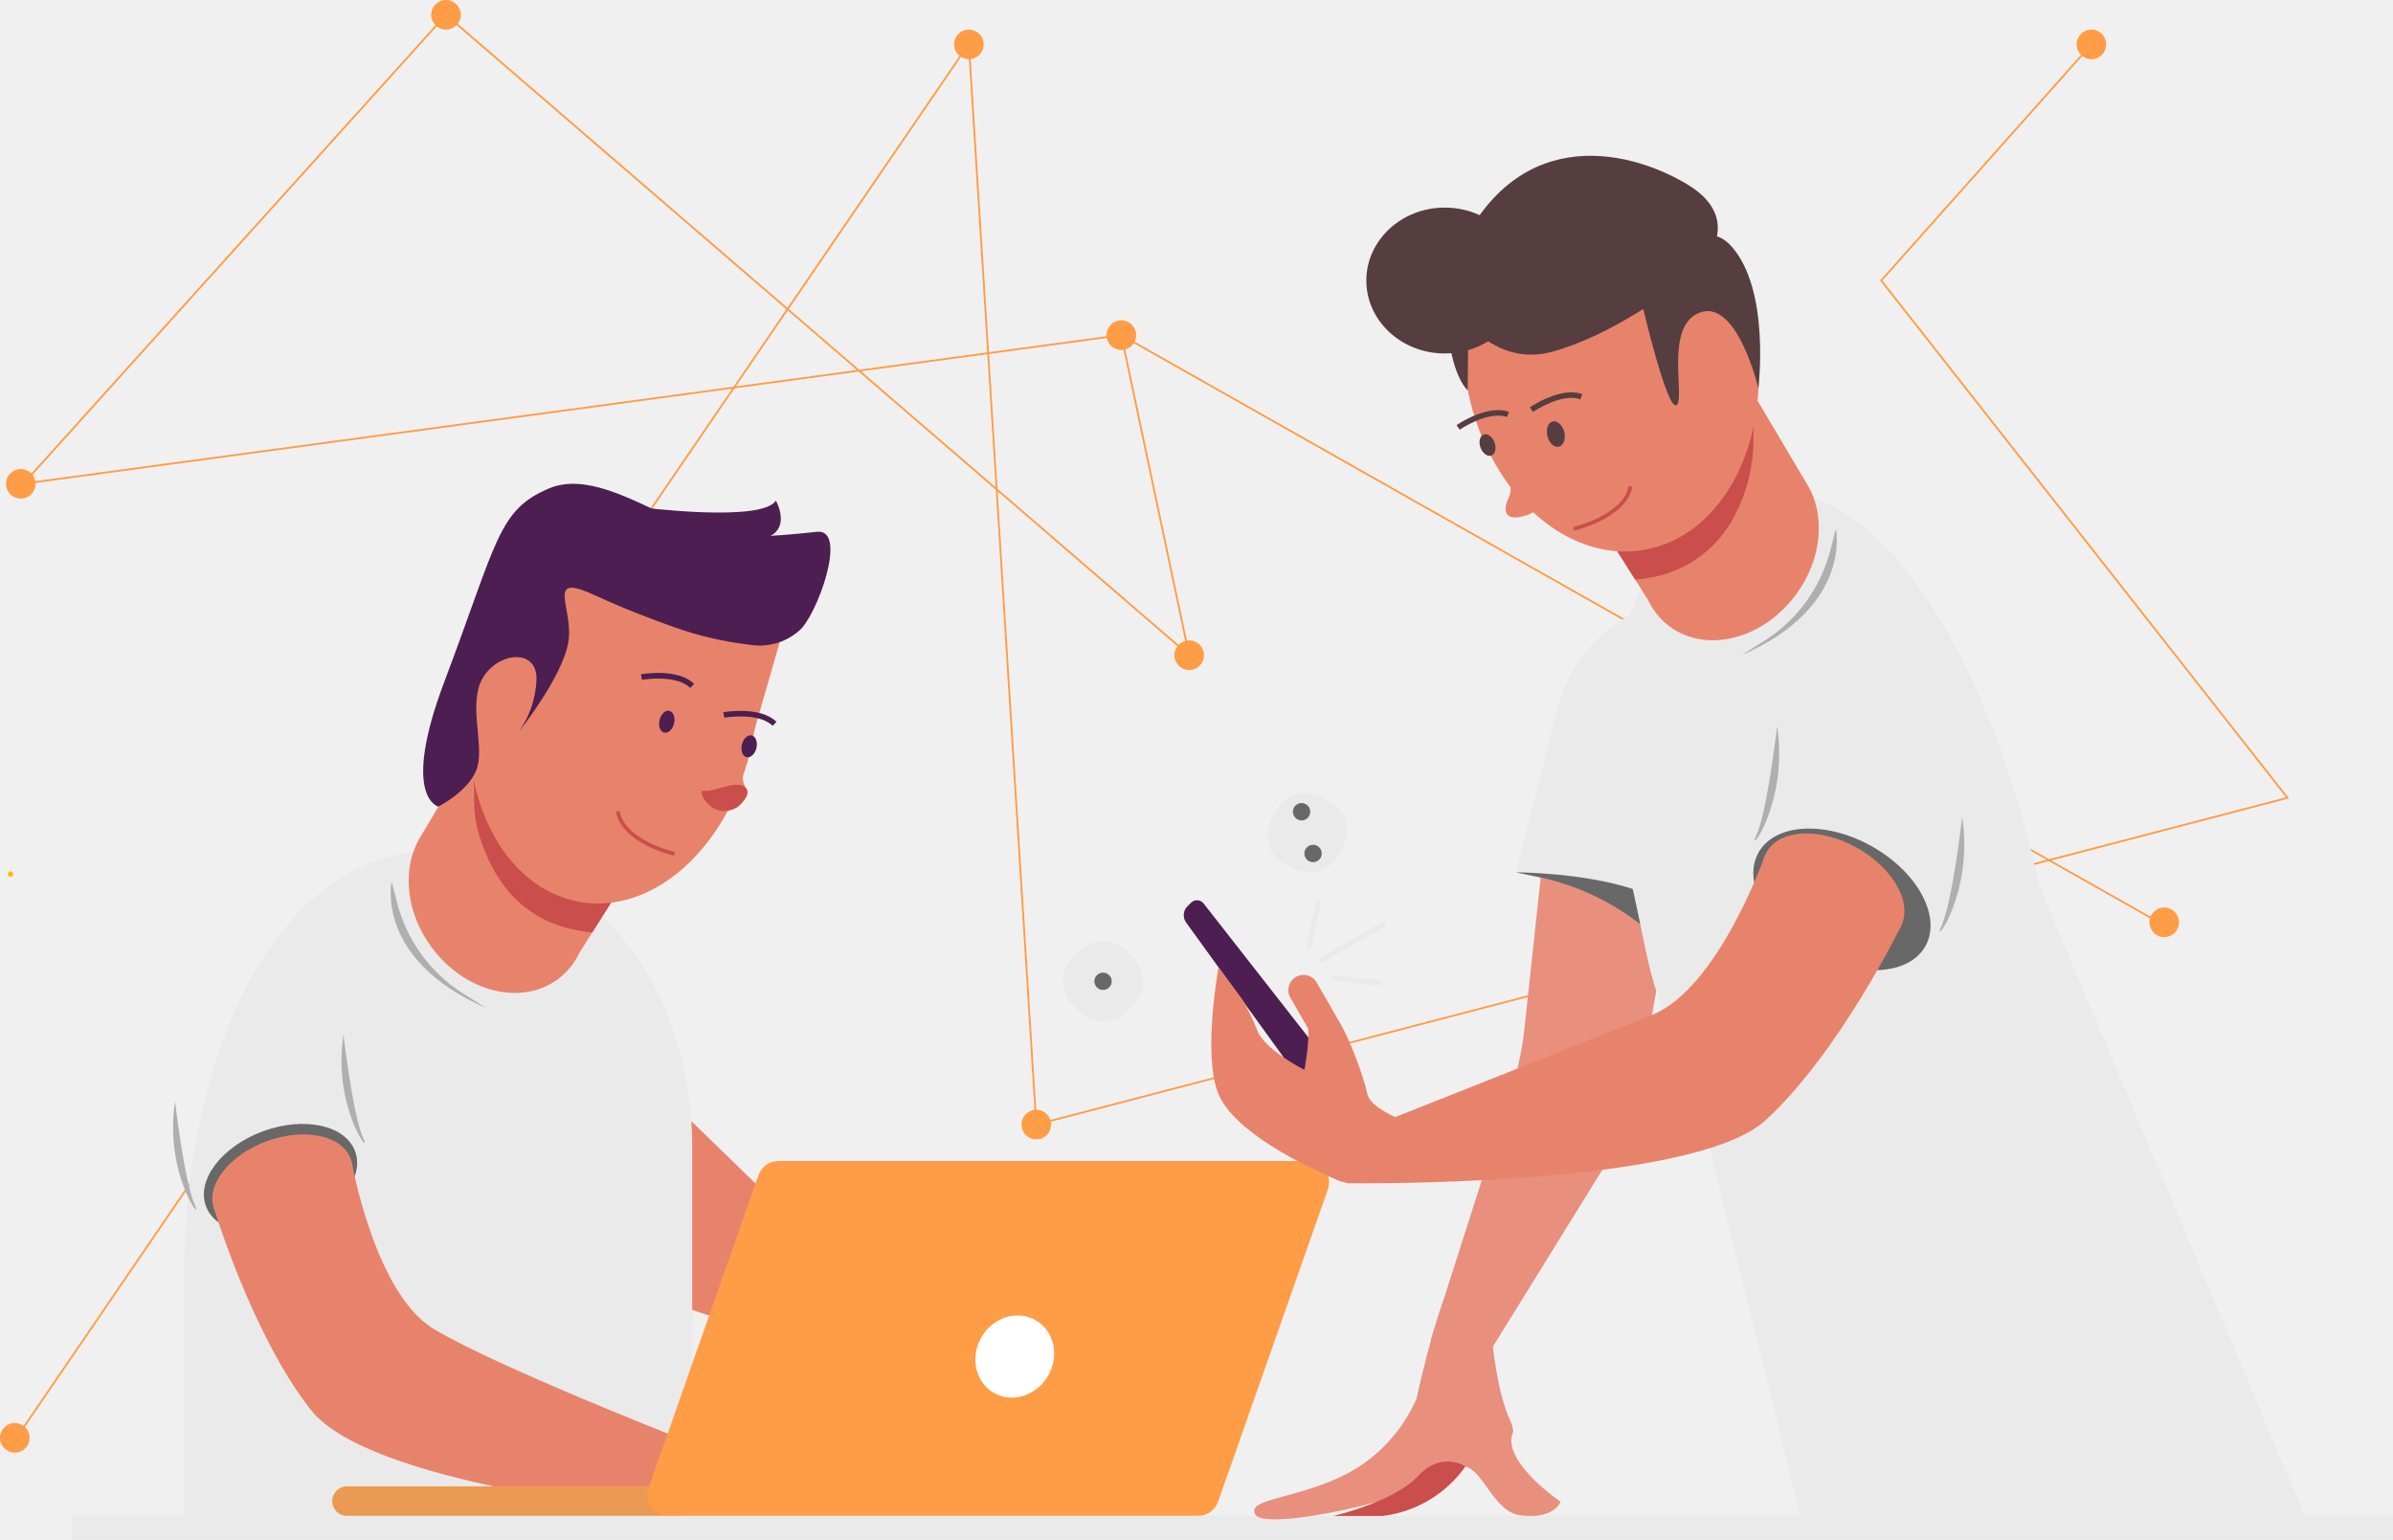
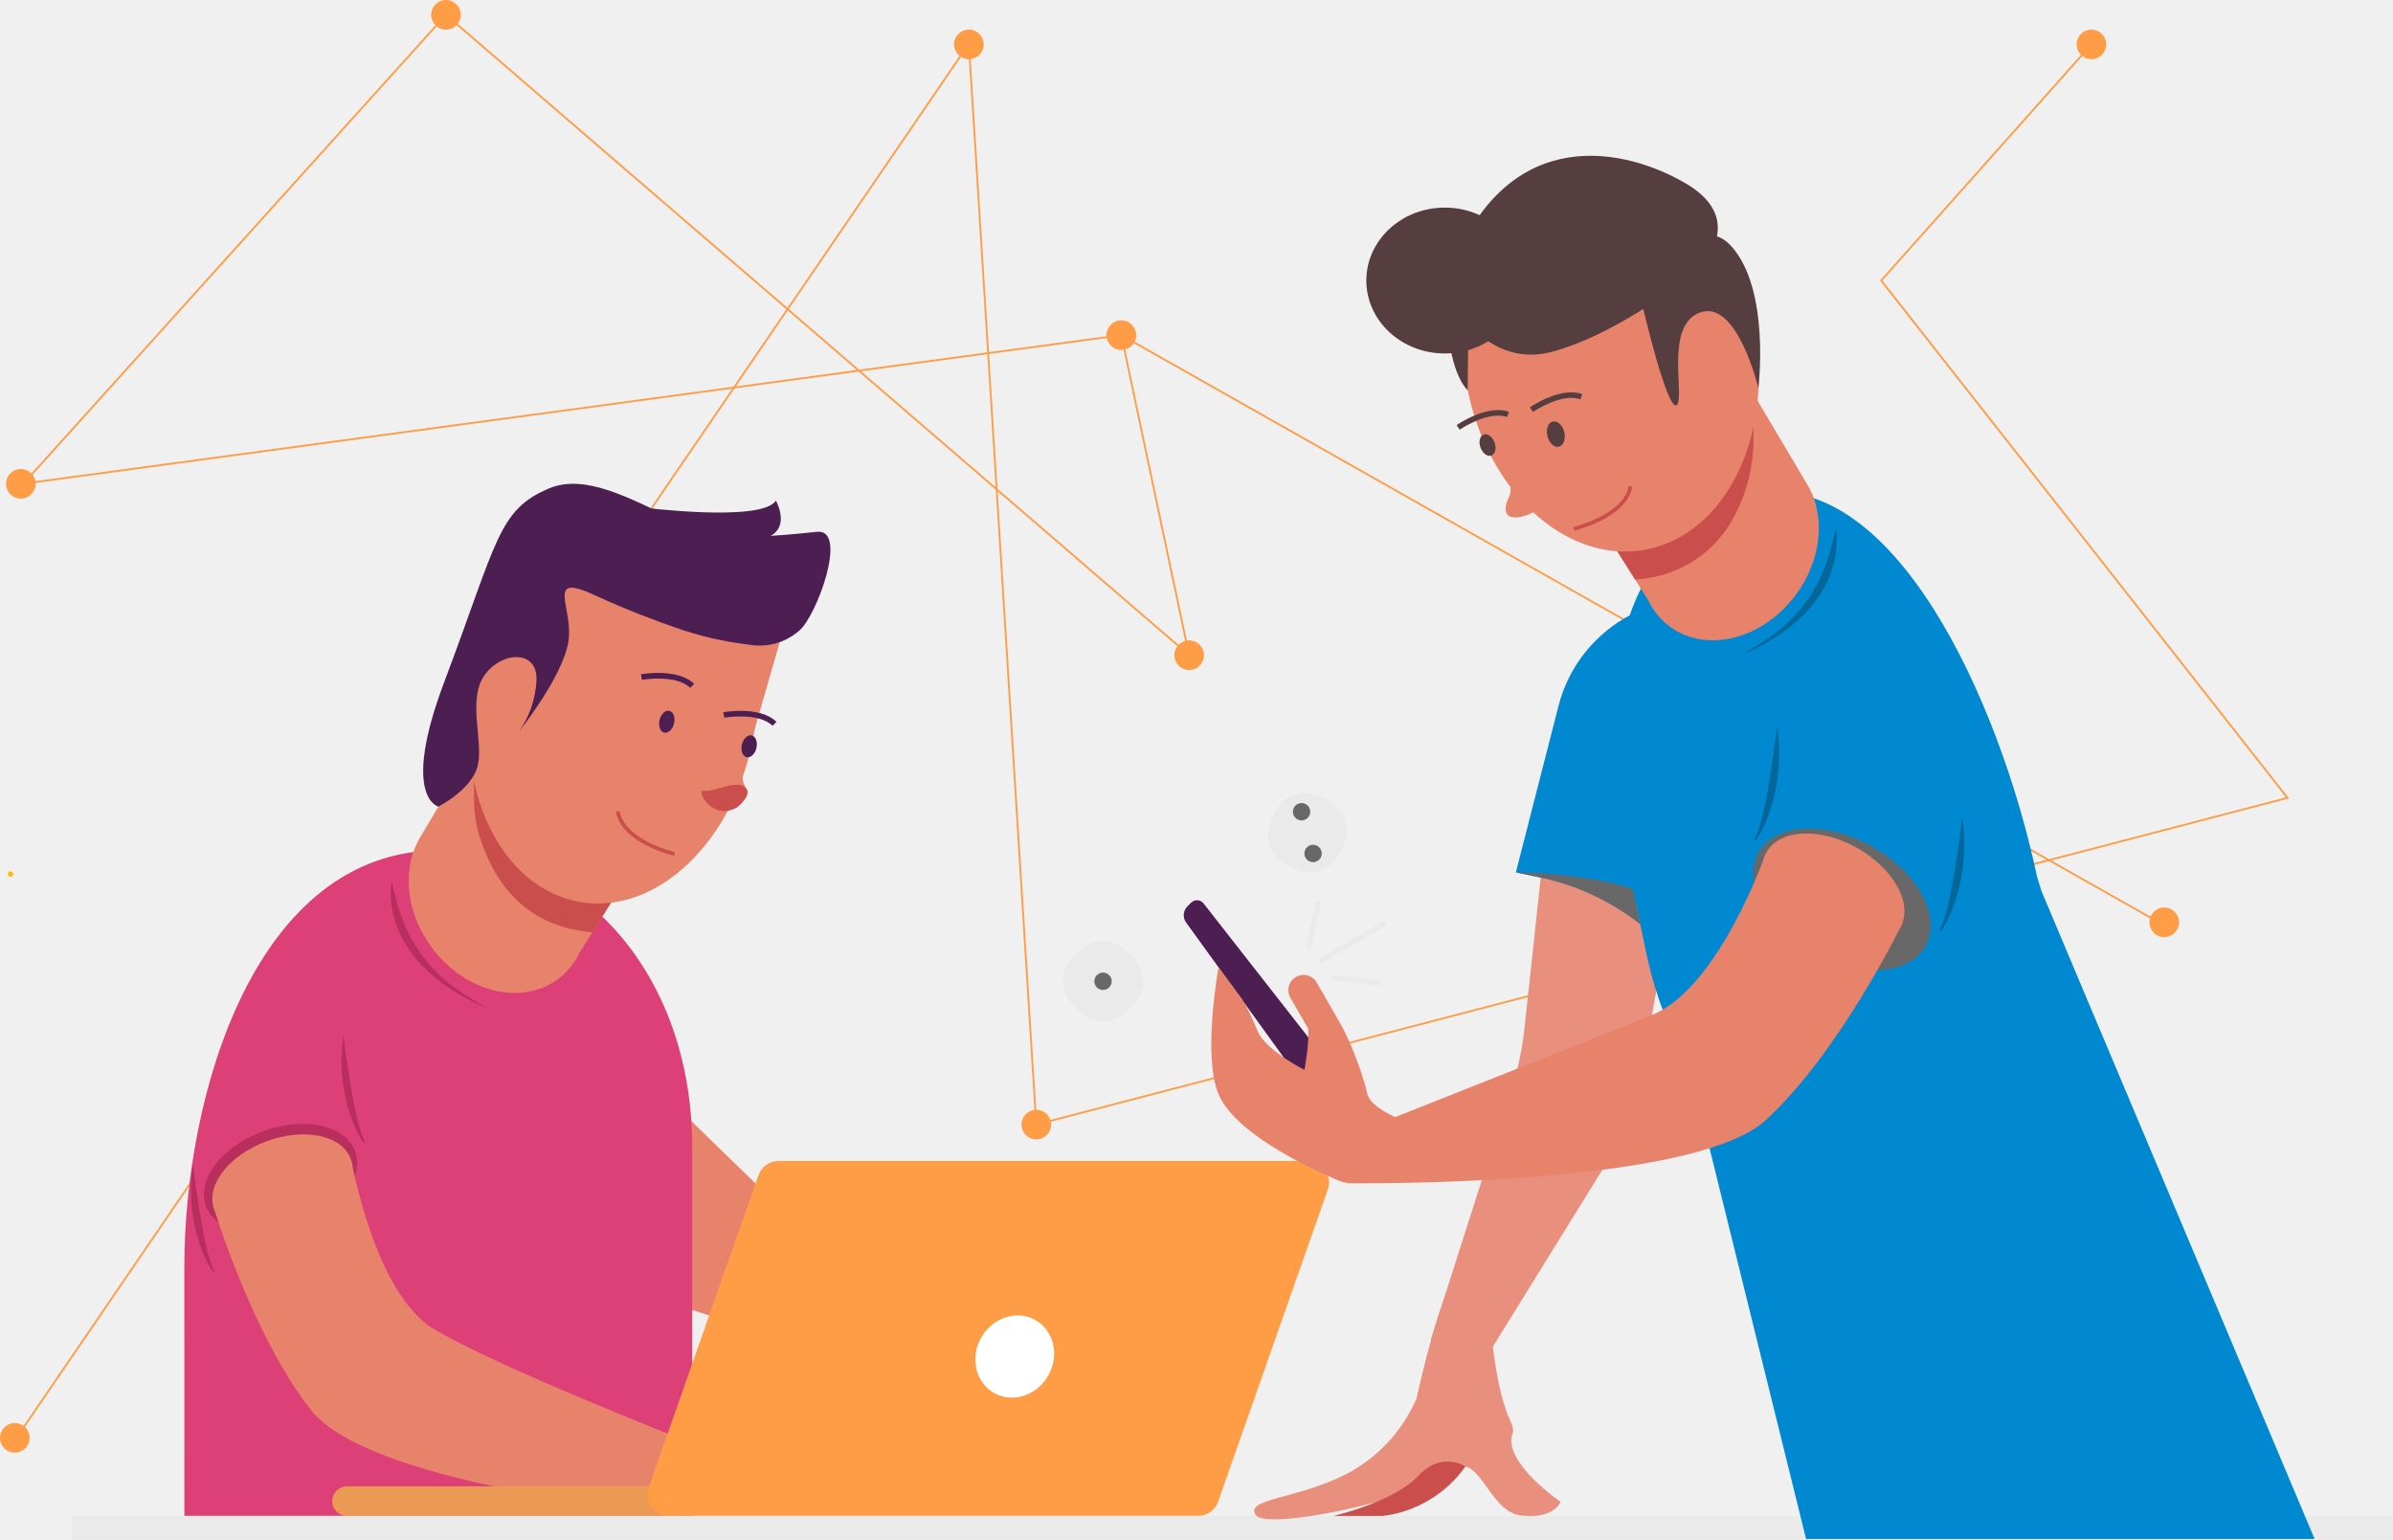
<svg xmlns="http://www.w3.org/2000/svg" viewBox="2982.86 -6290.93 534.14 343.7">
  <defs>
    <style>
      .cls-1 {
        fill: #e8836b;
      }

      .cls-2 {
        fill: #ff9d46;
      }

      .cls-3 {
        fill: #e88f7e;
      }

      .cls-4 {
-         fill: #eaeaea;
+         fill: #0088d0;
      }

      .cls-5 {
+         fill: #dc4076;
+       }
+ 
+       .cls-6 {
        fill: #ca4e4b;
      }

-       .cls-6 {
-         fill: #686868;
-       }
- 
      .cls-7 {
-         fill: #afafaf;
+         fill: #b82f5e;
      }

      .cls-8 {
        fill: #eb9a53;
      }

      .cls-9 {
        fill: #fff;
      }

      .cls-10 {
+         fill: #eaeaea;
+       }
+ 
+       .cls-11 {
        fill: #4d1e51;
      }

-       .cls-11 {
+       .cls-12 {
+         fill: #03679c;
+       }
+ 
+       .cls-13 {
        fill: #563d40;
      }

-       .cls-12 {
+       .cls-14 {
+         fill: #686868;
+       }
+ 
+       .cls-15 {
        fill: #ffbb10;
      }
    </style>
  </defs>
  <g id="About_US" data-name="About US" transform="translate(2982.86 -6290.93)">
    <g id="Layer_1" data-name="Layer 1" transform="translate(0 0)">
      <rect id="Rectangle_327" data-name="Rectangle 327" class="cls-1" width="14.113" height="33.334" transform="translate(162.415 132.701) rotate(16.04)" />
      <rect id="Rectangle_328" data-name="Rectangle 328" class="cls-2" width="376.811" height="0.412" transform="translate(3.472 320.887) rotate(-55.66)" />
      <path id="Path_1008" data-name="Path 1008" class="cls-2" d="M489.557,313.14,256.814,181.409,11.248,214.631l-.058-.408L256.9,180.98l.058.033,232.8,131.769Z" transform="translate(-6.578 -106.382)" />
      <path id="Path_1009" data-name="Path 1009" class="cls-2" d="M561.153,265.177l-.1-.4,278.974-72.85-90.6-115.368L796.464,23.72l.309.276L749.965,76.575l90.772,115.59-.3.082Z" transform="translate(-329.791 -13.943)" />
      <path id="Path_1010" data-name="Path 1010" class="cls-3" d="M787.638,545.266l-12.778-3.3,16.356-51.206a69.377,69.377,0,0,0,4.534-18.277l6.372-59.166,30.725,7.955-10.676,59.619a69.512,69.512,0,0,1-5.9,18.136Z" transform="translate(-455.471 -242.954)" />
      <path id="Path_1011" data-name="Path 1011" class="cls-4" d="M851.684,393.1l-22.992-6.183-7.832-1.649,9.538-37.225a31.916,31.916,0,0,1,38.9-22.893h0Z" transform="translate(-482.51 -190.524)" />
      <path id="Path_1012" data-name="Path 1012" class="cls-1" d="M362.86,595.99l44.154,42.892L390.2,650.09l-22.4-7.341-4.946-27.361Z" transform="translate(-213.293 -350.329)" />
-       <path id="Path_1013" data-name="Path 1013" class="cls-4" d="M99.828,609.089H213.18V526.7c0-38.519-24.97-66.214-56.272-66.214h0c-41.277,0-57.088,54.479-57.088,93Z" transform="translate(-58.675 -270.681)" />
+       <path id="Path_1013" data-name="Path 1013" class="cls-5" d="M99.828,609.089H213.18V526.7c0-38.519-24.97-66.214-56.272-66.214h0c-41.277,0-57.088,54.479-57.088,93Z" transform="translate(-58.675 -270.681)" />
      <path id="Path_1014" data-name="Path 1014" class="cls-1" d="M223.931,413.815h0l11.838-19.958h0a15.341,15.341,0,0,1,2.622-3.3c7.419-7.007,20.317-5.387,28.853,3.623,7.712,8.145,9.2,19.546,3.941,26.834h0L259.4,439.729a16.418,16.418,0,0,1-2.028,3.219h0a15.457,15.457,0,0,1-2.819,2.687c-8.219,6.026-20.828,2.8-28.169-7.2C220.489,430.463,219.776,420.546,223.931,413.815Z" transform="translate(-130.079 -227.015)" />
-       <path id="Path_1015" data-name="Path 1015" class="cls-5" d="M256.543,406.37a24.245,24.245,0,0,0,1.026,6.809c4.006,13.157,11.793,19.736,22.283,21.615,1.026.185,2.061.313,3.071.412l8.887-14.1h0c5.26-7.292,3.772-18.685-3.945-26.834-8.532-9.01-21.434-10.63-28.853-3.623a15.341,15.341,0,0,0-2.622,3.3h0Z" transform="translate(-150.709 -227.067)" />
+       <path id="Path_1015" data-name="Path 1015" class="cls-6" d="M256.543,406.37a24.245,24.245,0,0,0,1.026,6.809c4.006,13.157,11.793,19.736,22.283,21.615,1.026.185,2.061.313,3.071.412l8.887-14.1h0c5.26-7.292,3.772-18.685-3.945-26.834-8.532-9.01-21.434-10.63-28.853-3.623a15.341,15.341,0,0,0-2.622,3.3h0Z" transform="translate(-150.709 -227.067)" />
      <ellipse id="Ellipse_332" data-name="Ellipse 332" class="cls-1" cx="43.49" cy="31.842" rx="43.49" ry="31.842" transform="matrix(0.172, -0.985, 0.985, 0.172, 98.025, 195.857)" />
-       <ellipse id="Ellipse_333" data-name="Ellipse 333" class="cls-6" cx="17.737" cy="11.286" rx="17.737" ry="11.286" transform="translate(42.074 258.623) rotate(-20.12)" />
+       <ellipse id="Ellipse_333" data-name="Ellipse 333" class="cls-7" cx="17.737" cy="11.286" rx="17.737" ry="11.286" transform="translate(42.074 258.623) rotate(-20.12)" />
      <ellipse id="Ellipse_334" data-name="Ellipse 334" class="cls-1" cx="16.236" cy="10.165" rx="16.236" ry="10.165" transform="translate(44.3 260.332) rotate(-20.12)" />
      <path id="Path_1016" data-name="Path 1016" class="cls-1" d="M146.456,629.2s5.194,29.422,18.293,37.291c13.92,8.367,54.644,24.319,54.644,24.319l-5.218,16.4s-63.617-5.874-76.812-22.613-21.743-45.374-21.743-45.374Z" transform="translate(-67.963 -369.85)" />
      <path id="Path_1017" data-name="Path 1017" class="cls-7" d="M185.372,560.23s2.061,18,4.377,23.029S182.854,576.7,185.372,560.23Z" transform="translate(-108.705 -329.309)" />
-       <path id="Path_1018" data-name="Path 1018" class="cls-7" d="M94.176,596.39s2.061,18,4.377,23.029S91.641,612.857,94.176,596.39Z" transform="translate(-55.096 -350.564)" />
+       <path id="Path_1018" data-name="Path 1018" class="cls-7" d="M94.176,596.39s2.061,18,4.377,23.029S91.641,612.857,94.176,596.39Z" transform="translate(-51.096 -336.564)" />
      <rect id="Rectangle_329" data-name="Rectangle 329" class="cls-8" width="80.773" height="6.599" rx="3.3" transform="translate(154.93 338.399) rotate(180)" />
      <path id="Path_1019" data-name="Path 1019" class="cls-2" d="M355.416,707.988H473.5a4.777,4.777,0,0,0,4.505-3.194L502.5,635.1a4.773,4.773,0,0,0-4.505-6.356H379.9a4.777,4.777,0,0,0-4.5,3.19l-24.488,69.69a4.777,4.777,0,0,0,4.505,6.368Z" transform="translate(-206.109 -369.58)" />
      <ellipse id="Ellipse_335" data-name="Ellipse 335" class="cls-9" cx="9.357" cy="8.598" rx="9.357" ry="8.598" transform="translate(214.377 306.622) rotate(-60)" />
      <path id="Path_1020" data-name="Path 1020" class="cls-7" d="M232.838,505.6l-4.975-3.124a33.956,33.956,0,0,1-14.839-20.239l-1.261-4.856S207.963,494.811,232.838,505.6Z" transform="translate(-124.354 -280.609)" />
-       <rect id="Rectangle_330" data-name="Rectangle 330" class="cls-4" width="518.073" height="5.305" transform="translate(534.14 343.7) rotate(180)" />
-       <path id="Path_1021" data-name="Path 1021" class="cls-10" d="M285.4,294.085a76.3,76.3,0,0,0,16.549,3.837,13.381,13.381,0,0,0,11.034-3.034c3.936-3.021,11.212-22.942,4.064-22.163-23.219,2.535-25.189.186-32.151-2.98-9.163-4.159-19.459-10.181-27.674-6.694-11.389,4.835-11.447,11.669-23.322,43.107-9.806,25.968-1.344,27.9-1.344,27.9s7.452-3.747,8.784-9.093-2.358-14.736,1.5-20.2,11.954-5.746,11.611,1.125a21.591,21.591,0,0,1-3.9,11.414s9.616-12.04,10.993-19.835-5.56-15.935,6.15-10.49C274.288,290.033,280.891,292.506,285.4,294.085Z" transform="translate(-134.708 -154.01)" />
+       <rect id="Rectangle_330" data-name="Rectangle 330" class="cls-10" width="518.073" height="5.305" transform="translate(534.14 343.7) rotate(180)" />
+       <path id="Path_1021" data-name="Path 1021" class="cls-11" d="M285.4,294.085a76.3,76.3,0,0,0,16.549,3.837,13.381,13.381,0,0,0,11.034-3.034c3.936-3.021,11.212-22.942,4.064-22.163-23.219,2.535-25.189.186-32.151-2.98-9.163-4.159-19.459-10.181-27.674-6.694-11.389,4.835-11.447,11.669-23.322,43.107-9.806,25.968-1.344,27.9-1.344,27.9s7.452-3.747,8.784-9.093-2.358-14.736,1.5-20.2,11.954-5.746,11.611,1.125a21.591,21.591,0,0,1-3.9,11.414s9.616-12.04,10.993-19.835-5.56-15.935,6.15-10.49C274.288,290.033,280.891,292.506,285.4,294.085Z" transform="translate(-134.708 -154.01)" />
      <path id="Path_1022" data-name="Path 1022" class="cls-4" d="M968.5,355.83l-.025.025c-.35-1.187-.717-2.382-1.113-3.594h0c-8.314-39.191-32.192-92.054-63.836-85.323-24,5.091-37.159,37.328-28.853,76.519l5.771,27.254a85.7,85.7,0,0,0,9.315,23.94l26.05,105.463h113.513Z" transform="translate(-512.677 -156.565)" />
      <path id="Path_1023" data-name="Path 1023" class="cls-1" d="M906.733,222.815h0L894.9,202.857h0a15.342,15.342,0,0,0-2.622-3.3c-7.419-7.007-20.317-5.387-28.853,3.623-7.712,8.145-9.2,19.546-3.941,26.834h0l11.789,18.713a16.419,16.419,0,0,0,2.028,3.219h0a15.455,15.455,0,0,0,2.819,2.688c8.219,6.026,20.828,2.8,28.169-7.2C910.175,239.463,910.888,229.546,906.733,222.815Z" transform="translate(-503.385 -114.743)" />
-       <path id="Path_1024" data-name="Path 1024" class="cls-5" d="M894.782,213.147a35.968,35.968,0,0,1-4.06,16.43,25.952,25.952,0,0,1-19.274,14.188c-1.026.185-2.061.313-3.071.412l-8.887-14.1h0c-5.26-7.292-3.772-18.685,3.945-26.834,8.532-9.01,21.434-10.63,28.853-3.623a15.339,15.339,0,0,1,2.622,3.3h0Z" transform="translate(-503.391 -114.778)" />
+       <path id="Path_1024" data-name="Path 1024" class="cls-6" d="M894.782,213.147a35.968,35.968,0,0,1-4.06,16.43,25.952,25.952,0,0,1-19.274,14.188c-1.026.185-2.061.313-3.071.412l-8.887-14.1h0c-5.26-7.292-3.772-18.685,3.945-26.834,8.532-9.01,21.434-10.63,28.853-3.623a15.339,15.339,0,0,1,2.622,3.3h0Z" transform="translate(-503.391 -114.778)" />
      <ellipse id="Ellipse_336" data-name="Ellipse 336" class="cls-1" cx="32.687" cy="43.49" rx="32.687" ry="43.49" transform="matrix(0.985, -0.172, 0.172, 0.985, 319.836, 42.695)" />
-       <path id="Path_1025" data-name="Path 1025" class="cls-7" d="M943.05,314.6l4.975-3.124a33.957,33.957,0,0,0,14.839-20.239l1.261-4.856S967.926,303.812,943.05,314.6Z" transform="translate(-554.335 -168.337)" />
-       <path id="Path_1026" data-name="Path 1026" class="cls-11" d="M785.095,109.36a10.061,10.061,0,0,0,1.2,9.583c3.71,5.091,10.886,12.019,21.364,9.138,13.268-3.648,26.9-13.891,31.1-17.221a16.443,16.443,0,0,0,3.945-4.456c2.279-3.85,3.953-10.3-5.1-15.709C824.294,82.733,798.013,76.575,785.095,109.36Z" transform="translate(-461.073 -49.593)" />
-       <path id="Path_1027" data-name="Path 1027" class="cls-11" d="M788.565,138.43s-5.647,1.673-4.823,15.107c.721,11.772,4.5,14.962,4.5,14.962Z" transform="translate(-460.644 -81.371)" />
-       <path id="Path_1028" data-name="Path 1028" class="cls-11" d="M889.49,143.237s5.511,23.52,7.572,22.106-2.885-17.9,5.358-20.721,12.914,16.929,12.914,16.929,2.749-22.11-6.113-31.763S889.49,143.237,889.49,143.237Z" transform="translate(-522.851 -74.904)" />
-       <path id="Path_1029" data-name="Path 1029" class="cls-10" d="M642.658,488.073l-.824.824a2.786,2.786,0,0,0-.289,3.607L670.686,532.8l8.034-2.011-33.276-42.542a1.867,1.867,0,0,0-2.786-.169Z" transform="translate(-376.795 -286.574)" />
-       <ellipse id="Ellipse_337" data-name="Ellipse 337" class="cls-6" cx="13.59" cy="21.356" rx="13.59" ry="21.356" transform="translate(385.865 202.16) rotate(-60.69)" />
+       <path id="Path_1025" data-name="Path 1025" class="cls-12" d="M943.05,314.6l4.975-3.124a33.957,33.957,0,0,0,14.839-20.239l1.261-4.856S967.926,303.812,943.05,314.6Z" transform="translate(-554.335 -168.337)" />
+       <path id="Path_1026" data-name="Path 1026" class="cls-13" d="M785.095,109.36a10.061,10.061,0,0,0,1.2,9.583c3.71,5.091,10.886,12.019,21.364,9.138,13.268-3.648,26.9-13.891,31.1-17.221a16.443,16.443,0,0,0,3.945-4.456c2.279-3.85,3.953-10.3-5.1-15.709C824.294,82.733,798.013,76.575,785.095,109.36Z" transform="translate(-461.073 -49.593)" />
+       <path id="Path_1027" data-name="Path 1027" class="cls-13" d="M788.565,138.43s-5.647,1.673-4.823,15.107c.721,11.772,4.5,14.962,4.5,14.962Z" transform="translate(-460.644 -81.371)" />
+       <path id="Path_1028" data-name="Path 1028" class="cls-13" d="M889.49,143.237s5.511,23.52,7.572,22.106-2.885-17.9,5.358-20.721,12.914,16.929,12.914,16.929,2.749-22.11-6.113-31.763S889.49,143.237,889.49,143.237Z" transform="translate(-522.851 -74.904)" />
+       <path id="Path_1029" data-name="Path 1029" class="cls-11" d="M642.658,488.073l-.824.824a2.786,2.786,0,0,0-.289,3.607L670.686,532.8l8.034-2.011-33.276-42.542a1.867,1.867,0,0,0-2.786-.169Z" transform="translate(-376.795 -286.574)" />
+       <ellipse id="Ellipse_337" data-name="Ellipse 337" class="cls-14" cx="13.59" cy="21.356" rx="13.59" ry="21.356" transform="translate(385.865 202.16) rotate(-60.69)" />
      <ellipse id="Ellipse_338" data-name="Ellipse 338" class="cls-1" cx="10.725" cy="17.126" rx="10.725" ry="17.126" transform="translate(389.071 199.586) rotate(-60.69)" />
-       <path id="Path_1030" data-name="Path 1030" class="cls-7" d="M955.167,393.32S953,412.314,950.55,417.614,957.842,410.694,955.167,393.32Z" transform="translate(-558.508 -231.198)" />
-       <path id="Path_1031" data-name="Path 1031" class="cls-7" d="M1055.407,442.47s-2.164,18.994-4.616,24.294S1058.086,459.844,1055.407,442.47Z" transform="translate(-617.431 -260.088)" />
+       <path id="Path_1030" data-name="Path 1030" class="cls-12" d="M955.167,393.32S953,412.314,950.55,417.614,957.842,410.694,955.167,393.32Z" transform="translate(-558.508 -231.198)" />
+       <path id="Path_1031" data-name="Path 1031" class="cls-12" d="M1055.407,442.47s-2.164,18.994-4.616,24.294S1058.086,459.844,1055.407,442.47Z" transform="translate(-617.431 -260.088)" />
      <path id="Path_1032" data-name="Path 1032" class="cls-1" d="M779.56,463s-10.358,29.768-25.329,35.762c-13.248,5.317-46.507,18.507-57.266,22.769-2.951-1.393-5.816-3.24-6.224-5.272-.635-3.186-3.759-12.209-6.76-16.9a2.731,2.731,0,0,0-.165-.33l-4.279-7.419a3.4,3.4,0,1,0-5.882,3.4l3.891,6.735c.33,3.223-.824,9.233-.824,9.233s-8.751-4.377-10.5-8.751a48.883,48.883,0,0,0-3.429-7.073l-5.247-7.007s-3.574,19.323-.074,28.078c3.45,8.619,19.422,16.294,26.834,19.464a6.776,6.776,0,0,0,1.838.486l-.062.111s77.047,1.129,93.608-14.08,30.3-43.54,30.3-43.54Z" transform="translate(-385.564 -272.156)" />
      <path id="Path_1033" data-name="Path 1033" class="cls-3" d="M715.277,758.12a34.57,34.57,0,0,1-15.626,16.615c-11.129,5.614-22.588,5.412-20.152,9.068s36.326-3.6,42.794-9.373c7.036-6.278,8.763,8.536,16.335,9.48s8.92-3.05,8.92-3.05-12.514-8.491-10.841-14.921S715.277,758.12,715.277,758.12Z" transform="translate(-399.222 -445.631)" />
-       <path id="Path_1034" data-name="Path 1034" class="cls-5" d="M722,803.659s13.532-3.112,18.891-8.883,10.606-2.164,10.606-2.164a26.61,26.61,0,0,1-18.437,11.047" transform="translate(-424.399 -465.252)" />
+       <path id="Path_1034" data-name="Path 1034" class="cls-6" d="M722,803.659s13.532-3.112,18.891-8.883,10.606-2.164,10.606-2.164a26.61,26.61,0,0,1-18.437,11.047" transform="translate(-424.399 -465.252)" />
      <path id="Path_1035" data-name="Path 1035" class="cls-3" d="M766.86,713.161s6.6-31.326,11.953-31.739,3.359,23.907,9.068,36.273C792.828,728.412,766.86,713.161,766.86,713.161Z" transform="translate(-450.768 -400.544)" />
      <path id="Path_1036" data-name="Path 1036" class="cls-1" d="M813.86,246.43s2.683,6.706,1.344,9.39-1.344,5.812,4.023,4.023,4.472-9.39,4.472-9.39Z" transform="translate(-478.395 -144.854)" />
-       <ellipse id="Ellipse_339" data-name="Ellipse 339" class="cls-11" cx="1.929" cy="2.894" rx="1.929" ry="2.894" transform="matrix(0.971, -0.24, 0.24, 0.971, 344.709, 94.554)" />
-       <ellipse id="Ellipse_340" data-name="Ellipse 340" class="cls-11" cx="1.665" cy="2.498" rx="1.665" ry="2.498" transform="translate(329.6 97.587) rotate(-20.34)" />
-       <path id="Path_1037" data-name="Path 1037" class="cls-11" d="M829.141,216.845l-.7-1.018c.28-.19,6.912-4.695,11.69-2.955l-.412,1.162C835.517,212.509,829.2,216.812,829.141,216.845Z" transform="translate(-486.966 -124.894)" />
-       <path id="Path_1038" data-name="Path 1038" class="cls-11" d="M789.461,226.459l-.7-1.018c.28-.194,6.912-4.7,11.69-2.96l-.412,1.162C795.837,222.123,789.523,226.414,789.461,226.459Z" transform="translate(-463.641 -130.543)" />
-       <path id="Path_1039" data-name="Path 1039" class="cls-10" d="M358.1,367.787c-3.182-3.12-10.717-1.826-10.787-1.81l-.214-1.237c.334-.058,8.244-1.414,11.867,2.147Z" transform="translate(-204.029 -214.222)" />
-       <path id="Path_1040" data-name="Path 1040" class="cls-10" d="M402.691,388.314c-3.182-3.116-10.717-1.822-10.783-1.81l-.218-1.216c.334-.062,8.244-1.414,11.867,2.143Z" transform="translate(-230.239 -226.298)" />
-       <ellipse id="Ellipse_341" data-name="Ellipse 341" class="cls-11" cx="17.51" cy="16.281" rx="17.51" ry="16.281" transform="translate(304.979 46.342)" />
-       <path id="Path_1041" data-name="Path 1041" class="cls-6" d="M820.86,472.43s14.7,0,26.1,3.71l1.673,7.885h0a54.685,54.685,0,0,0-22.559-10.5Z" transform="translate(-482.51 -277.699)" />
-       <path id="Path_1042" data-name="Path 1042" class="cls-10" d="M347.36,272.636s26.829,3.425,30.007-1.5c0,0,4.662,8.182-5.214,8.887S347.36,272.636,347.36,272.636Z" transform="translate(-204.182 -159.379)" />
-       <ellipse id="Ellipse_342" data-name="Ellipse 342" class="cls-10" cx="2.498" cy="1.665" rx="2.498" ry="1.665" transform="translate(146.639 163.16) rotate(-76.65)" />
-       <ellipse id="Ellipse_343" data-name="Ellipse 343" class="cls-10" cx="2.498" cy="1.665" rx="2.498" ry="1.665" transform="translate(165.021 168.645) rotate(-76.65)" />
+       <ellipse id="Ellipse_339" data-name="Ellipse 339" class="cls-13" cx="1.929" cy="2.894" rx="1.929" ry="2.894" transform="matrix(0.971, -0.24, 0.24, 0.971, 344.709, 94.554)" />
+       <ellipse id="Ellipse_340" data-name="Ellipse 340" class="cls-13" cx="1.665" cy="2.498" rx="1.665" ry="2.498" transform="translate(329.6 97.587) rotate(-20.34)" />
+       <path id="Path_1037" data-name="Path 1037" class="cls-13" d="M829.141,216.845l-.7-1.018c.28-.19,6.912-4.695,11.69-2.955l-.412,1.162C835.517,212.509,829.2,216.812,829.141,216.845Z" transform="translate(-486.966 -124.894)" />
+       <path id="Path_1038" data-name="Path 1038" class="cls-13" d="M789.461,226.459l-.7-1.018c.28-.194,6.912-4.7,11.69-2.96l-.412,1.162C795.837,222.123,789.523,226.414,789.461,226.459Z" transform="translate(-463.641 -130.543)" />
+       <path id="Path_1039" data-name="Path 1039" class="cls-11" d="M358.1,367.787c-3.182-3.12-10.717-1.826-10.787-1.81l-.214-1.237c.334-.058,8.244-1.414,11.867,2.147Z" transform="translate(-204.029 -214.222)" />
+       <path id="Path_1040" data-name="Path 1040" class="cls-11" d="M402.691,388.314c-3.182-3.116-10.717-1.822-10.783-1.81l-.218-1.216c.334-.062,8.244-1.414,11.867,2.143Z" transform="translate(-230.239 -226.298)" />
+       <ellipse id="Ellipse_341" data-name="Ellipse 341" class="cls-13" cx="17.51" cy="16.281" rx="17.51" ry="16.281" transform="translate(304.979 46.342)" />
+       <path id="Path_1041" data-name="Path 1041" class="cls-14" d="M820.86,472.43s14.7,0,26.1,3.71l1.673,7.885h0a54.685,54.685,0,0,0-22.559-10.5Z" transform="translate(-482.51 -277.699)" />
+       <path id="Path_1042" data-name="Path 1042" class="cls-11" d="M347.36,272.636s26.829,3.425,30.007-1.5c0,0,4.662,8.182-5.214,8.887S347.36,272.636,347.36,272.636Z" transform="translate(-204.182 -159.379)" />
+       <ellipse id="Ellipse_342" data-name="Ellipse 342" class="cls-11" cx="2.498" cy="1.665" rx="2.498" ry="1.665" transform="translate(146.639 163.16) rotate(-76.65)" />
+       <ellipse id="Ellipse_343" data-name="Ellipse 343" class="cls-11" cx="2.498" cy="1.665" rx="2.498" ry="1.665" transform="translate(165.021 168.645) rotate(-76.65)" />
      <path id="Path_1043" data-name="Path 1043" class="cls-1" d="M390.866,413.32a4.814,4.814,0,0,0-.082,5.771l-9.513.371Z" transform="translate(-224.114 -242.954)" />
-       <path id="Path_1044" data-name="Path 1044" class="cls-5" d="M387.966,429.961s3.743-3.03,1.517-4.534-6.954,1.335-9.006.89S382.3,433.395,387.966,429.961Z" transform="translate(-223.321 -249.81)" />
-       <path id="Path_1045" data-name="Path 1045" class="cls-5" d="M852.155,273.135l-.185-.8c.111-.029,11.2-2.683,12.366-9.171l.824.144C863.882,270.324,852.634,273.02,852.155,273.135Z" transform="translate(-500.797 -154.688)" />
-       <path id="Path_1046" data-name="Path 1046" class="cls-5" d="M346.5,449.231c-.478-.111-11.727-2.807-12.976-9.827l.824-.144c1.154,6.488,12.238,9.142,12.366,9.167Z" transform="translate(-196.047 -258.202)" />
-       <line id="Line_5" data-name="Line 5" class="cls-4" y1="9.691" x2="2.086" transform="translate(292.131 201.734)" />
-       <path id="Path_1047" data-name="Path 1047" class="cls-4" d="M707.846,498.86a.715.715,0,0,1-.132,0,.618.618,0,0,1-.474-.734l2.086-9.695a.62.62,0,0,1,1.212.26l-2.09,9.695a.614.614,0,0,1-.6.474Z" transform="translate(-415.715 -286.817)" />
-       <line id="Line_6" data-name="Line 6" class="cls-4" x2="9.839" y2="1.232" transform="translate(297.984 218.267)" />
-       <path id="Path_1048" data-name="Path 1048" class="cls-4" d="M731.887,530.478h-.074l-9.839-1.237a.619.619,0,1,1,.153-1.228l9.843,1.228a.62.62,0,1,1-.078,1.237Z" transform="translate(-424.064 -310.369)" />
-       <line id="Line_7" data-name="Line 7" class="cls-4" y1="7.959" x2="13.771" transform="translate(295.025 206.326)" />
-       <path id="Path_1049" data-name="Path 1049" class="cls-4" d="M714.867,508.254a.618.618,0,0,1-.309-1.154l13.767-7.959a.62.62,0,0,1,.622,1.072l-13.771,7.959a.59.59,0,0,1-.309.082Z" transform="translate(-419.842 -293.351)" />
+       <path id="Path_1044" data-name="Path 1044" class="cls-6" d="M387.966,429.961s3.743-3.03,1.517-4.534-6.954,1.335-9.006.89S382.3,433.395,387.966,429.961Z" transform="translate(-223.321 -249.81)" />
+       <path id="Path_1045" data-name="Path 1045" class="cls-6" d="M852.155,273.135l-.185-.8c.111-.029,11.2-2.683,12.366-9.171l.824.144C863.882,270.324,852.634,273.02,852.155,273.135Z" transform="translate(-500.797 -154.688)" />
+       <path id="Path_1046" data-name="Path 1046" class="cls-6" d="M346.5,449.231c-.478-.111-11.727-2.807-12.976-9.827l.824-.144c1.154,6.488,12.238,9.142,12.366,9.167Z" transform="translate(-196.047 -258.202)" />
+       <line id="Line_5" data-name="Line 5" class="cls-10" y1="9.691" x2="2.086" transform="translate(292.131 201.734)" />
+       <path id="Path_1047" data-name="Path 1047" class="cls-10" d="M707.846,498.86a.715.715,0,0,1-.132,0,.618.618,0,0,1-.474-.734l2.086-9.695a.62.62,0,0,1,1.212.26l-2.09,9.695a.614.614,0,0,1-.6.474Z" transform="translate(-415.715 -286.817)" />
+       <line id="Line_6" data-name="Line 6" class="cls-10" x2="9.839" y2="1.232" transform="translate(297.984 218.267)" />
+       <path id="Path_1048" data-name="Path 1048" class="cls-10" d="M731.887,530.478h-.074l-9.839-1.237a.619.619,0,1,1,.153-1.228l9.843,1.228a.62.62,0,1,1-.078,1.237Z" transform="translate(-424.064 -310.369)" />
+       <line id="Line_7" data-name="Line 7" class="cls-10" y1="7.959" x2="13.771" transform="translate(295.025 206.326)" />
+       <path id="Path_1049" data-name="Path 1049" class="cls-10" d="M714.867,508.254a.618.618,0,0,1-.309-1.154l13.767-7.959a.62.62,0,0,1,.622,1.072l-13.771,7.959a.59.59,0,0,1-.309.082Z" transform="translate(-419.842 -293.351)" />
      <rect id="Rectangle_331" data-name="Rectangle 331" class="cls-2" width="0.412" height="241.588" transform="translate(216.058 9.933) rotate(-3.57)" />
      <rect id="Rectangle_332" data-name="Rectangle 332" class="cls-2" width="0.412" height="73.032" transform="matrix(0.978, -0.207, 0.207, 0.978, 250.091, 74.866)" />
      <circle id="Ellipse_344" data-name="Ellipse 344" class="cls-2" cx="3.306" cy="3.306" r="3.306" transform="translate(212.958 6.607)" />
      <circle id="Ellipse_345" data-name="Ellipse 345" class="cls-2" cx="3.306" cy="3.306" r="3.306" transform="translate(463.52 6.607)" />
      <circle id="Ellipse_346" data-name="Ellipse 346" class="cls-2" cx="3.306" cy="3.306" r="3.306" transform="translate(479.772 202.579)" />
      <circle id="Ellipse_347" data-name="Ellipse 347" class="cls-2" cx="3.306" cy="3.306" r="3.306" transform="translate(0 317.662)" />
      <circle id="Ellipse_348" data-name="Ellipse 348" class="cls-2" cx="3.306" cy="3.306" r="3.306" transform="translate(246.984 71.511)" />
      <circle id="Ellipse_349" data-name="Ellipse 349" class="cls-2" cx="3.306" cy="3.306" r="3.306" transform="translate(262.132 142.956)" />
      <circle id="Ellipse_350" data-name="Ellipse 350" class="cls-2" cx="3.306" cy="3.306" r="3.306" transform="translate(228.003 247.73)" />
      <circle id="Ellipse_351" data-name="Ellipse 351" class="cls-2" cx="3.306" cy="3.306" r="3.306" transform="translate(96.238 0)" />
      <circle id="Ellipse_352" data-name="Ellipse 352" class="cls-2" cx="3.306" cy="3.306" r="3.306" transform="translate(1.344 104.692)" />
      <path id="Path_1050" data-name="Path 1050" class="cls-2" d="M272.943,150.717,107.2,7.9,13.309,112.082,13,111.806,107.165,7.32l.153.132,165.9,142.956Z" transform="translate(-7.642 -4.303)" />
-       <path id="Path_1051" data-name="Path 1051" class="cls-12" d="M4.838,473.107a.618.618,0,1,0-.618-.618A.618.618,0,0,0,4.838,473.107Z" transform="translate(-2.481 -277.37)" />
-       <rect id="Rectangle_333" data-name="Rectangle 333" class="cls-4" width="16.999" height="16.999" rx="7.41" transform="translate(246.206 231.072) rotate(-135)" />
-       <circle id="Ellipse_353" data-name="Ellipse 353" class="cls-6" cx="1.937" cy="1.937" r="1.937" transform="translate(244.27 217.113)" />
-       <rect id="Rectangle_334" data-name="Rectangle 334" class="cls-4" width="16.999" height="16.999" rx="7.41" transform="translate(295.97 197.156) rotate(-155.12)" />
-       <circle id="Ellipse_354" data-name="Ellipse 354" class="cls-6" cx="1.937" cy="1.937" r="1.937" transform="translate(291.15 188.581)" />
-       <circle id="Ellipse_355" data-name="Ellipse 355" class="cls-6" cx="1.937" cy="1.937" r="1.937" transform="translate(288.586 179.265)" />
+       <path id="Path_1051" data-name="Path 1051" class="cls-15" d="M4.838,473.107a.618.618,0,1,0-.618-.618A.618.618,0,0,0,4.838,473.107Z" transform="translate(-2.481 -277.37)" />
+       <rect id="Rectangle_333" data-name="Rectangle 333" class="cls-10" width="16.999" height="16.999" rx="7.41" transform="translate(246.206 231.072) rotate(-135)" />
+       <circle id="Ellipse_353" data-name="Ellipse 353" class="cls-14" cx="1.937" cy="1.937" r="1.937" transform="translate(244.27 217.113)" />
+       <rect id="Rectangle_334" data-name="Rectangle 334" class="cls-10" width="16.999" height="16.999" rx="7.41" transform="translate(295.97 197.156) rotate(-155.12)" />
+       <circle id="Ellipse_354" data-name="Ellipse 354" class="cls-14" cx="1.937" cy="1.937" r="1.937" transform="translate(291.15 188.581)" />
+       <circle id="Ellipse_355" data-name="Ellipse 355" class="cls-14" cx="1.937" cy="1.937" r="1.937" transform="translate(288.586 179.265)" />
    </g>
  </g>
</svg>
